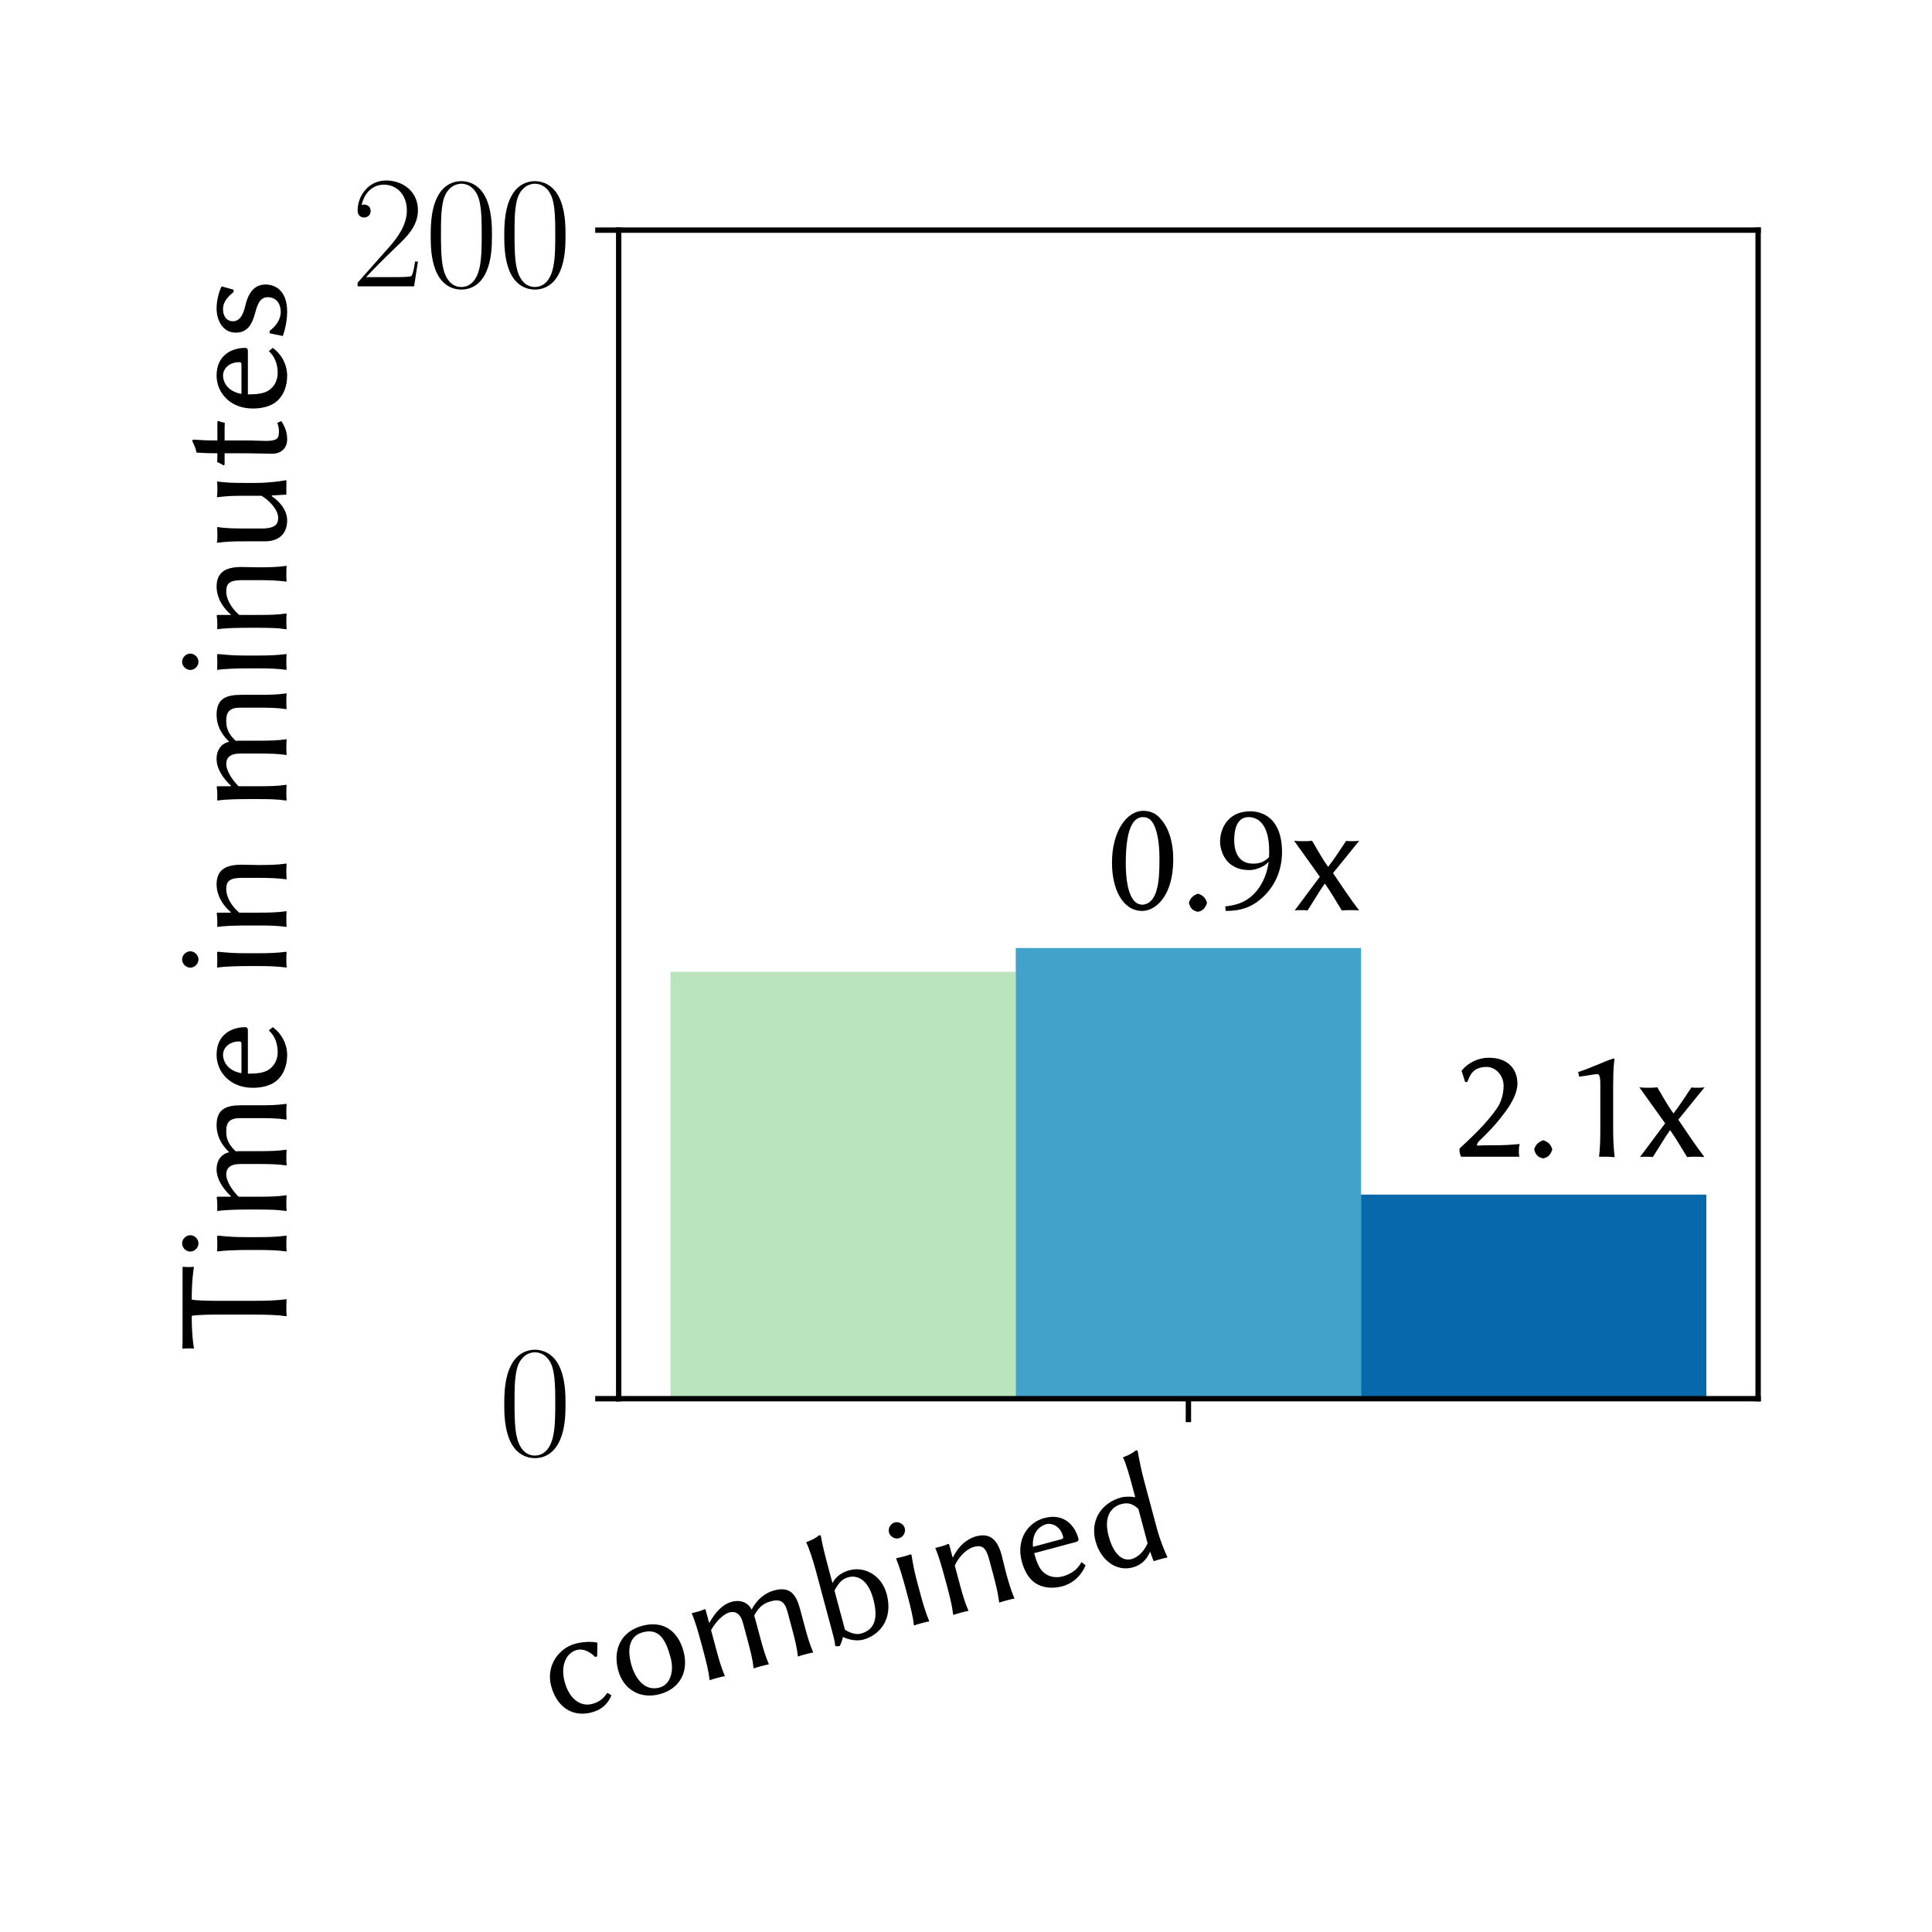
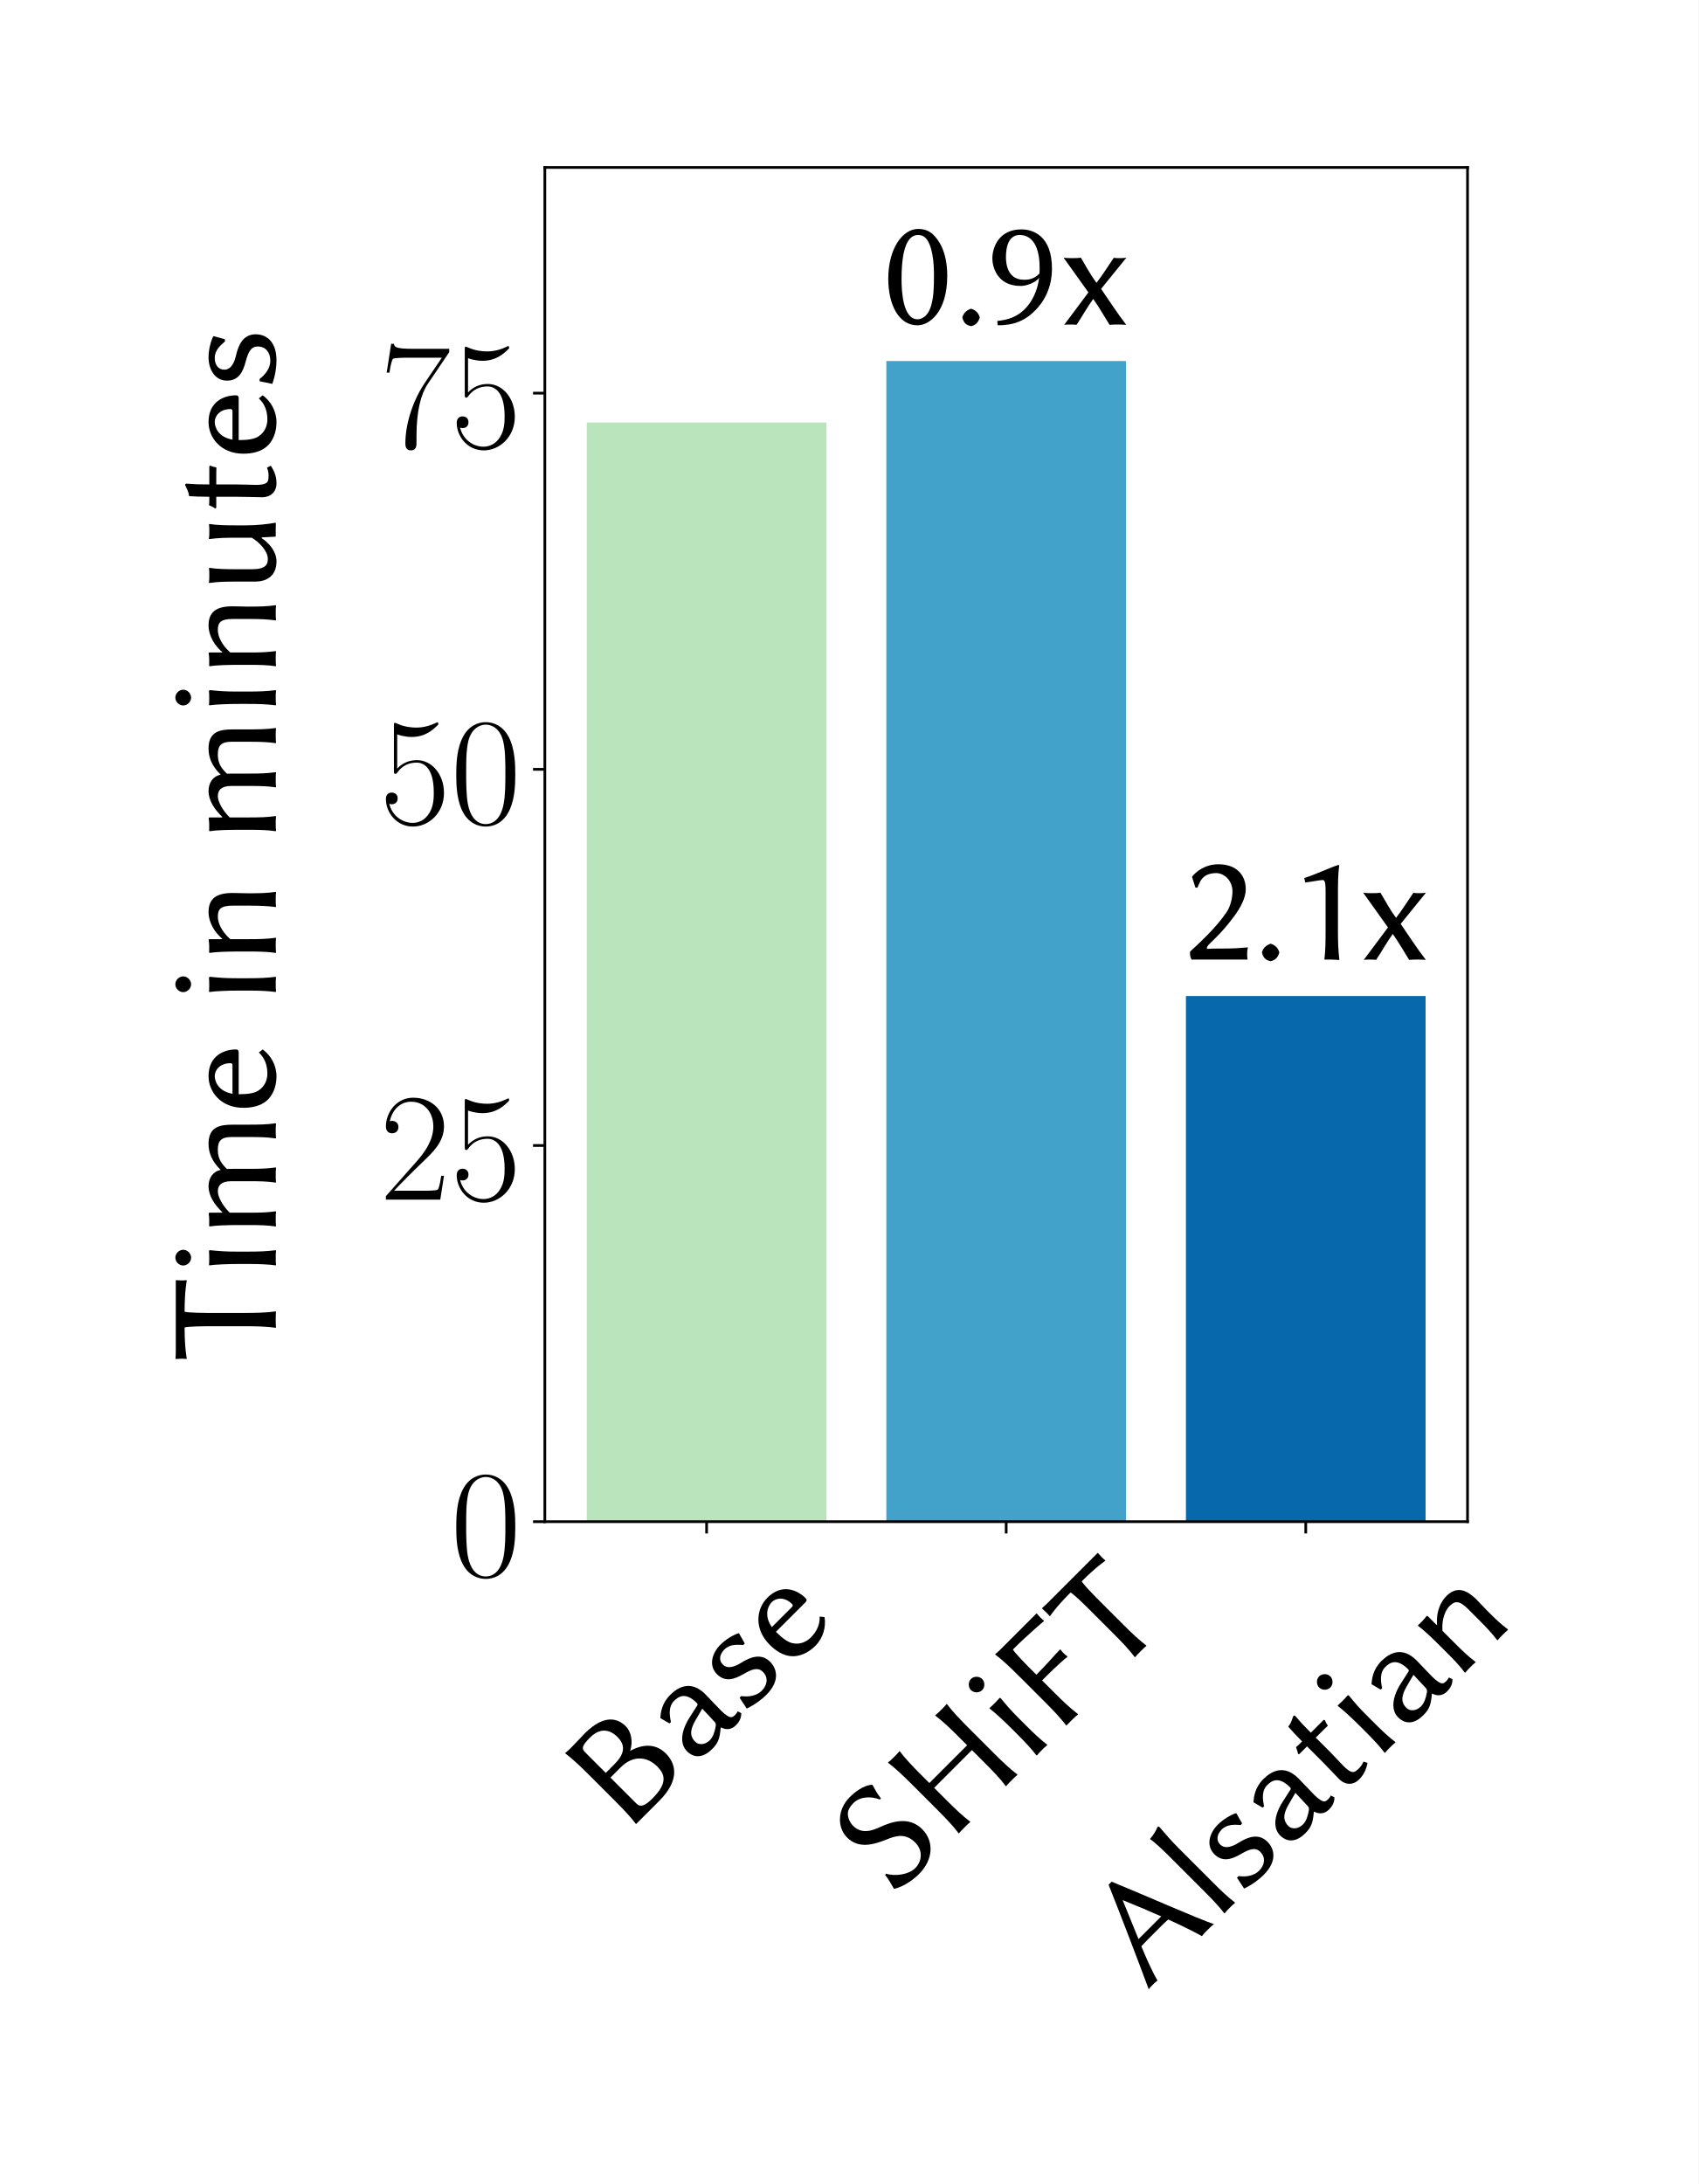
- <svg xmlns="http://www.w3.org/2000/svg" xmlns:xlink="http://www.w3.org/1999/xlink" width="288pt" height="288pt" viewBox="0 0 288 288" version="1.1">
+ <svg xmlns="http://www.w3.org/2000/svg" xmlns:xlink="http://www.w3.org/1999/xlink" width="504pt" height="648pt" viewBox="0 0 504 648" version="1.1">
  <defs>
    <style type="text/css">*{stroke-linejoin: round; stroke-linecap: butt}</style>
  </defs>
  <g id="figure_1">
    <g id="patch_1">
-       <path d="M 0 288  L 288 288  L 288 0  L 0 0  z " style="fill: #ffffff" />
+       <path d="M 0 648  L 504 648  L 504 0  L 0 0  z " style="fill: #ffffff" />
    </g>
    <g id="axes_1">
      <g id="patch_2">
-         <path d="M 92.227 208.5  L 262.08 208.5  L 262.08 34.304  L 92.227 34.304  z " style="fill: #ffffff" />
+         <path d="M 161.668 451.483  L 435.459 451.483  L 435.459 49.68  L 161.668 49.68  z " style="fill: #ffffff" />
      </g>
      <g id="patch_3">
-         <path d="M 99.948 208.5  L 151.418 208.5  L 151.418 144.879  L 99.948 144.879  z " clip-path="url(#p92ab9e2b76)" style="fill: #bae4bc" />
+         <path d="M 174.113 451.483  L 245.227 451.483  L 245.227 125.371  L 174.113 125.371  z " clip-path="url(#pbcfde2120a)" style="fill: #bae4bc" />
      </g>
      <g id="patch_4">
-         <path d="M 151.418 208.5  L 202.889 208.5  L 202.889 141.316  L 151.418 141.316  z " clip-path="url(#p92ab9e2b76)" style="fill: #43a2ca" />
+         <path d="M 263.006 451.483  L 334.12 451.483  L 334.12 107.11  L 263.006 107.11  z " clip-path="url(#pbcfde2120a)" style="fill: #43a2ca" />
      </g>
      <g id="patch_5">
-         <path d="M 202.889 208.5  L 254.359 208.5  L 254.359 178.074  L 202.889 178.074  z " clip-path="url(#p92ab9e2b76)" style="fill: #0868ac" />
+         <path d="M 351.899 451.483  L 423.014 451.483  L 423.014 295.524  L 351.899 295.524  z " clip-path="url(#pbcfde2120a)" style="fill: #0868ac" />
      </g>
      <g id="matplotlib.axis_1">
        <g id="xtick_1">
          <g id="line2d_1">
            <defs>
-               <path id="mccf6d76a6e" d="M 0 0  L 0 3.5  " style="stroke: #000000; stroke-width: 0.8" />
+               <path id="mf7a18f7e32" d="M 0 0  L 0 3.5  " style="stroke: #000000; stroke-width: 0.8" />
            </defs>
            <g>
-               <use xlink:href="#mccf6d76a6e" x="177.154" y="208.5" style="stroke: #000000; stroke-width: 0.8" />
+               <use xlink:href="#mf7a18f7e32" x="209.67" y="451.483" style="stroke: #000000; stroke-width: 0.8" />
            </g>
          </g>
          <g id="text_1">
-             <g transform="translate(82.64091 256.6294) rotate(-15) scale(0.24 -0.24)">
-               <defs>
-                 <path id="LinBiolinumT-63" d="M 1600 2527  C 1850 2527 2074 2352 2240 2066  L 2323 2073  L 2470 2585  L 2458 2604  C 2259 2707 1926 2784 1606 2784  C 941 2784 243 2250 243 1398  C 243 526 749 -32 1530 -32  C 1914 -32 2214 95 2470 420  L 2349 551  L 2323 551  C 2080 339 1875 289 1638 289  C 1171 289 806 700 806 1429  C 806 2116 1178 2527 1600 2527  z " transform="scale(0.015625)" />
-                 <path id="LinBiolinumT-6f" d="M 243 1316  C 243 563 749 -32 1600 -32  C 2445 -32 2957 551 2957 1373  C 2957 2226 2490 2784 1626 2784  C 787 2784 243 2207 243 1316  z M 1581 2527  C 2259 2527 2394 2015 2394 1260  C 2394 668 2086 224 1658 224  C 979 224 806 942 806 1423  C 806 1966 979 2527 1581 2527  z " transform="scale(0.015625)" />
-                 <path id="LinBiolinumT-6d" d="M 1037 2231  L 1037 2717  C 1037 2765 1030 2778 998 2778  C 858 2752 627 2752 480 2759  L 467 2739  C 512 2466 525 1981 525 1503  L 525 1152  C 525 675 518 350 467 6  L 480 -13  C 557 0 704 0 781 0  C 858 0 1005 0 1082 -13  L 1094 6  C 1043 366 1037 662 1037 1142  L 1037 1907  C 1338 2209 1696 2399 1920 2399  C 2163 2399 2342 2260 2342 1837  L 2342 1142  C 2342 668 2336 347 2285 6  L 2298 -13  C 2374 0 2522 0 2598 0  C 2675 0 2822 0 2899 -13  L 2912 6  C 2861 366 2854 662 2854 1142  L 2854 1780  C 2854 1868 2854 1944 2848 2020  C 3155 2355 3411 2399 3661 2399  C 4006 2399 4173 2260 4173 1837  L 4173 1142  C 4173 668 4166 347 4115 6  L 4128 -13  C 4205 0 4352 0 4429 0  C 4506 0 4653 0 4730 -13  L 4742 6  C 4691 367 4685 664 4685 1144  L 4685 1778  C 4685 2341 4582 2784 3891 2784  C 3546 2784 3174 2662 2810 2279  C 2752 2586 2490 2784 2131 2784  C 1734 2784 1357 2529 1056 2210  L 1037 2231  z " transform="scale(0.015625)" />
-                 <path id="LinBiolinumT-62" d="M 1037 542  L 1037 2159  C 1286 2408 1446 2527 1709 2527  C 2099 2527 2445 2215 2445 1435  C 2445 661 2208 224 1600 224  C 1402 224 1165 386 1037 542  z M 1037 3176  C 1037 3650 1043 3989 1075 4381  C 1075 4425 1056 4445 1018 4445  C 858 4381 723 4336 461 4316  L 448 4297  C 499 4025 525 3558 525 3077  L 525 493  C 525 247 518 158 493 19  C 531 -19 608 -32 672 -32  C 742 45 819 153 883 280  C 1069 121 1363 -32 1638 -32  C 2291 -32 3014 420 3014 1486  C 3014 2250 2458 2784 1837 2784  C 1530 2784 1254 2701 1037 2465  L 1037 3176  z " transform="scale(0.015625)" />
+             <g transform="translate(185.6778 544.2679) rotate(-45) scale(0.46 -0.46)">
+               <defs>
+                 <path id="LinBiolinumT-42" d="M 1216 3590  C 1216 3801 1280 3884 1798 3884  C 2157 3884 2611 3743 2611 3091  C 2611 2548 2246 2387 1715 2387  L 1216 2387  L 1216 3590  z M 1216 2112  L 1811 2112  C 2560 2112 2912 1644 2912 1069  C 2912 628 2758 270 1837 270  C 1389 270 1216 366 1216 576  L 1216 2112  z M 941 4141  C 723 4141 614 4160 614 4160  L 602 4141  C 653 3775 666 3338 666 2857  L 666 1284  C 666 803 653 346 602 0  L 608 0  C 608 0 717 0 941 0  C 1338 0 1389 0 1958 0  C 3232 0 3546 645 3546 1193  C 3546 1806 3130 2158 2573 2317  C 2899 2477 3168 2816 3168 3168  C 3168 3597 2944 4160 1754 4160  C 1530 4160 1261 4141 941 4141  z " transform="scale(0.015625)" />
+                 <path id="LinBiolinumT-61" d="M 1984 1442  L 1958 700  C 1958 619 1920 576 1869 538  C 1690 407 1472 295 1280 295  C 992 295 806 482 806 675  C 806 956 941 1168 1440 1299  L 1984 1442  z M 1984 339  C 2061 90 2246 -32 2483 -32  C 2643 -32 2842 6 2995 167  L 2944 326  C 2874 301 2822 295 2771 295  C 2707 295 2624 301 2586 339  C 2522 395 2477 551 2477 826  C 2477 1008 2496 1702 2496 1771  C 2496 2614 1926 2784 1440 2784  C 954 2784 659 2547 499 2414  L 480 2389  L 589 1971  L 672 1965  C 851 2245 1069 2495 1376 2495  C 1606 2495 1990 2464 1990 1760  C 1990 1716 1965 1692 1946 1685  L 1350 1554  C 698 1409 288 1071 288 645  C 288 181 614 -32 1088 -32  C 1440 -32 1619 51 1958 339  L 1984 339  z " transform="scale(0.015625)" />
+                 <path id="LinBiolinumT-73" d="M 320 668  L 211 141  C 576 13 934 -32 1178 -32  C 2061 -32 2266 481 2266 826  C 2266 1338 1850 1539 1395 1645  C 1152 1701 800 1820 800 2133  C 800 2389 1011 2527 1286 2527  C 1619 2527 1824 2271 1971 2103  L 2061 2109  L 2189 2572  L 2176 2591  C 1990 2687 1638 2784 1312 2784  C 838 2784 346 2539 346 2020  C 346 1520 730 1357 1114 1250  C 1485 1151 1760 1050 1760 744  C 1760 412 1510 224 1171 224  C 864 224 595 428 416 668  L 320 668  z " transform="scale(0.015625)" />
+                 <path id="LinBiolinumT-65" d="M 800 1792  C 909 2399 1331 2527 1530 2527  C 1786 2527 2067 2311 2067 1874  C 2067 1821 2042 1792 1978 1792  L 800 1792  z M 2509 700  C 2285 456 1984 346 1632 346  C 1414 346 1114 431 934 715  C 819 895 781 1160 781 1535  L 2522 1535  C 2592 1535 2637 1572 2637 1638  C 2637 2147 2374 2784 1530 2784  C 870 2784 218 2263 218 1341  C 218 984 294 633 506 382  C 723 124 1094 -32 1523 -32  C 1984 -32 2394 205 2637 540  L 2509 700  z " transform="scale(0.015625)" />
+               </defs>
+               <use xlink:href="#LinBiolinumT-42" transform="scale(0.996264)" />
+               <use xlink:href="#LinBiolinumT-61" transform="translate(61.36987 0) scale(0.996264)" />
+               <use xlink:href="#LinBiolinumT-73" transform="translate(109.2902 0) scale(0.996264)" />
+               <use xlink:href="#LinBiolinumT-65" transform="translate(148.7422 0) scale(0.996264)" />
+             </g>
+           </g>
+         </g>
+         <g id="xtick_2">
+           <g id="line2d_2">
+             <g>
+               <use xlink:href="#mf7a18f7e32" x="298.563" y="451.483" style="stroke: #000000; stroke-width: 0.8" />
+             </g>
+           </g>
+           <g id="text_2">
+             <g transform="translate(265.0114 563.387) rotate(-45) scale(0.46 -0.46)">
+               <defs>
+                 <path id="LinBiolinumT-53" d="M 1549 250  C 1190 250 730 564 531 942  L 467 935  C 442 704 371 468 320 276  L 333 256  C 333 256 749 -32 1498 -32  C 2285 -32 2893 449 2893 1192  C 2893 1936 2266 2282 1747 2475  C 1421 2596 966 2782 966 3314  C 966 3545 1094 3801 1261 3891  C 1370 3949 1504 3968 1651 3968  C 2003 3968 2349 3692 2522 3295  L 2586 3301  C 2611 3532 2675 3750 2733 3942  L 2720 3962  C 2720 3962 2451 4250 1702 4250  C 1530 4250 1338 4218 1152 4141  C 774 3981 448 3609 448 3142  C 448 2468 1018 2154 1549 1929  C 1965 1756 2298 1545 2298 1000  C 2298 519 1926 250 1549 250  z " transform="scale(0.015625)" />
+                 <path id="LinBiolinumT-48" d="M 3430 2844  L 3430 2330  L 1216 2330  L 1216 2844  C 1216 3325 1229 3788 1280 4128  L 1274 4141  C 1197 4128 1018 4128 941 4128  C 864 4128 691 4128 614 4147  L 602 4128  C 653 3763 666 3329 666 2850  L 666 1284  C 666 805 653 351 602 6  L 608 -13  C 685 0 864 0 941 0  C 1018 0 1190 0 1267 -13  L 1280 6  C 1229 369 1216 801 1216 1278  L 1216 2048  L 3430 2048  L 3430 1278  C 3430 801 3418 349 3366 6  L 3373 -13  C 3450 0 3629 0 3706 0  C 3782 0 3955 0 4032 -13  L 4045 6  C 3994 371 3981 805 3981 1284  L 3981 2850  C 3981 3329 3994 3789 4045 4128  L 4038 4141  C 3962 4128 3782 4128 3706 4128  C 3629 4128 3456 4128 3379 4147  L 3366 4128  C 3418 3762 3430 3325 3430 2844  z " transform="scale(0.015625)" />
                <path id="LinBiolinumT-69" d="M 512 3833  C 512 3660 666 3506 838 3506  C 1011 3506 1165 3660 1165 3833  C 1165 4006 1011 4160 838 4160  C 666 4160 512 4006 512 3833  z M 576 1506  L 576 1155  C 576 676 563 351 518 6  L 531 -13  C 608 0 755 0 832 0  C 909 0 1056 0 1133 -13  L 1146 6  C 1101 370 1088 670 1088 1155  L 1088 1609  C 1088 2088 1107 2318 1146 2707  C 1146 2759 1139 2765 1088 2765  C 941 2752 666 2752 531 2765  L 518 2745  C 557 2471 576 1985 576 1506  z " transform="scale(0.015625)" />
+                 <path id="LinBiolinumT-46" d="M 2605 4160  L 941 4160  C 723 4160 614 4179 614 4179  L 602 4160  C 653 3792 666 3354 666 2870  L 666 1290  C 666 806 653 348 602 0  L 608 0  C 608 0 717 0 941 0  C 1158 0 1267 -19 1267 -19  L 1280 0  C 1229 366 1216 802 1216 1284  L 1216 2034  C 1523 2034 2202 2034 2643 1983  L 2662 2002  C 2650 2060 2643 2150 2643 2207  C 2643 2265 2650 2355 2662 2413  L 2643 2413  C 2266 2413 1971 2368 1216 2368  L 1216 2869  C 1216 2978 1222 3641 1267 3795  C 2125 3795 3008 3718 3008 3718  L 3021 3743  C 3014 3795 3008 3879 3008 3938  C 3008 3990 3014 4068 3021 4160  L 3008 4160  C 2906 4160 2758 4160 2605 4160  z " transform="scale(0.015625)" />
+                 <path id="LinBiolinumT-54" d="M 1453 2854  L 1453 1286  C 1453 806 1440 351 1389 6  L 1402 -13  C 1478 0 1651 0 1728 0  C 1805 0 1978 0 2054 -13  L 2067 6  C 2016 371 2003 806 2003 1286  L 2003 2854  C 2003 2963 2010 3622 2054 3776  C 2912 3776 3347 3686 3347 3686  L 3360 3712  C 3347 3809 3347 3958 3360 4141  L 3347 4141  C 3245 4141 3098 4141 2963 4141  L 493 4141  C 358 4141 211 4141 109 4154  L 96 4135  C 109 3955 109 3808 96 3712  L 109 3686  C 109 3686 544 3776 1402 3776  C 1446 3622 1453 2963 1453 2854  z " transform="scale(0.015625)" />
+               </defs>
+               <use xlink:href="#LinBiolinumT-53" transform="scale(0.996264)" />
+               <use xlink:href="#LinBiolinumT-48" transform="translate(50.4109 0) scale(0.996264)" />
+               <use xlink:href="#LinBiolinumT-69" transform="translate(122.7396 0) scale(0.996264)" />
+               <use xlink:href="#LinBiolinumT-46" transform="translate(148.6425 0) scale(0.996264)" />
+               <use xlink:href="#LinBiolinumT-54" transform="translate(198.8542 0) scale(0.996264)" />
+             </g>
+           </g>
+         </g>
+         <g id="xtick_3">
+           <g id="line2d_3">
+             <g>
+               <use xlink:href="#mf7a18f7e32" x="387.456" y="451.483" style="stroke: #000000; stroke-width: 0.8" />
+             </g>
+           </g>
+           <g id="text_3">
+             <g transform="translate(340.2619 590.6723) rotate(-45) scale(0.46 -0.46)">
+               <defs>
+                 <path id="LinBiolinumT-41" d="M 2605 1754  C 2394 1754 2131 1754 1939 1754  C 1754 1754 1414 1754 1274 1754  L 1946 3349  L 1958 3349  C 2221 2733 2432 2202 2605 1754  z M 1146 1459  C 1306 1472 1754 1472 1971 1472  C 2214 1472 2566 1472 2720 1459  C 3034 621 3181 122 3219 -19  C 3328 0 3430 0 3539 0  C 3648 0 3814 0 3923 -19  C 3603 630 2758 2819 2170 4224  L 1990 4224  C 1376 2799 749 1399 102 -19  C 179 0 256 0 326 0  C 397 0 538 0 614 -19  C 717 371 915 902 1146 1459  z " transform="scale(0.015625)" />
+                 <path id="LinBiolinumT-6c" d="M 576 1289  C 576 814 570 352 518 6  L 531 -13  C 608 0 755 0 832 0  C 909 0 1056 0 1133 -13  L 1146 6  C 1094 372 1088 808 1088 1289  L 1088 3213  C 1088 3694 1114 4015 1146 4419  C 1146 4463 1126 4483 1088 4483  C 928 4419 794 4374 531 4354  L 518 4335  C 570 4059 576 3585 576 3097  L 576 1289  z " transform="scale(0.015625)" />
+                 <path id="LinBiolinumT-74" d="M 608 2752  C 480 2752 339 2752 262 2765  C 218 2663 186 2599 122 2502  L 154 2464  C 262 2464 461 2464 608 2464  L 608 1599  C 608 1219 589 764 589 575  C 589 164 858 -32 1152 -32  C 1421 -32 1626 31 1894 203  L 1818 361  C 1619 285 1472 285 1312 310  C 1158 335 1101 487 1101 828  C 1101 1018 1120 1289 1120 1668  L 1120 2464  L 1363 2464  C 1517 2464 1741 2464 1824 2458  C 1843 2561 1862 2624 1901 2720  L 1869 2752  C 1754 2752 1568 2752 1421 2752  L 1120 2752  C 1120 3233 1126 3317 1152 3689  C 1152 3734 1133 3753 1094 3753  C 934 3689 858 3618 646 3593  L 634 3573  C 621 3349 608 3124 608 2752  z " transform="scale(0.015625)" />
                <path id="LinBiolinumT-6e" d="M 2944 1144  C 2944 1348 2957 1581 2957 1784  C 2957 2442 2739 2784 2163 2784  C 1920 2784 1466 2688 1056 2210  L 1043 2231  L 1043 2717  C 1043 2765 1037 2778 1005 2778  C 864 2752 634 2752 486 2759  L 474 2739  C 518 2466 531 1981 531 1503  L 531 1152  C 531 675 525 350 474 6  L 486 -13  C 563 0 710 0 787 0  C 864 0 1011 0 1088 -13  L 1101 6  C 1050 366 1043 662 1043 1142  L 1043 1881  C 1370 2260 1741 2399 1971 2399  C 2298 2399 2432 2273 2432 1761  L 2432 1142  C 2432 668 2419 347 2374 6  L 2387 -13  C 2464 0 2611 0 2688 0  C 2765 0 2912 0 2989 -13  L 3002 6  C 2950 367 2944 664 2944 1144  z " transform="scale(0.015625)" />
-                 <path id="LinBiolinumT-65" d="M 800 1792  C 909 2399 1331 2527 1530 2527  C 1786 2527 2067 2311 2067 1874  C 2067 1821 2042 1792 1978 1792  L 800 1792  z M 2509 700  C 2285 456 1984 346 1632 346  C 1414 346 1114 431 934 715  C 819 895 781 1160 781 1535  L 2522 1535  C 2592 1535 2637 1572 2637 1638  C 2637 2147 2374 2784 1530 2784  C 870 2784 218 2263 218 1341  C 218 984 294 633 506 382  C 723 124 1094 -32 1523 -32  C 1984 -32 2394 205 2637 540  L 2509 700  z " transform="scale(0.015625)" />
-                 <path id="LinBiolinumT-64" d="M 2310 744  C 2080 457 1786 301 1523 301  C 1178 301 883 638 883 1417  C 883 2352 1395 2527 1702 2527  C 2003 2527 2157 2402 2310 2165  L 2310 744  z M 2310 384  L 2323 384  L 2355 12  C 2355 -1 2374 -7 2413 -7  C 2496 0 2541 0 2637 0  C 2714 0 2835 0 2918 -7  L 2931 12  C 2880 285 2822 754 2822 1230  L 2822 3187  C 2822 3656 2848 3986 2880 4381  C 2880 4425 2861 4445 2822 4445  C 2662 4381 2528 4336 2266 4316  L 2253 4297  C 2304 4021 2310 3547 2310 3060  L 2310 2643  C 2163 2726 1901 2784 1773 2784  C 941 2784 326 2219 326 1366  C 326 595 794 -32 1485 -32  C 1792 -32 2080 89 2310 384  z " transform="scale(0.015625)" />
-               </defs>
-               <use xlink:href="#LinBiolinumT-63" transform="scale(0.996264)" />
-               <use xlink:href="#LinBiolinumT-6f" transform="translate(42.73971 0) scale(0.996264)" />
-               <use xlink:href="#LinBiolinumT-6d" transform="translate(92.5529 0) scale(0.996264)" />
-               <use xlink:href="#LinBiolinumT-62" transform="translate(172.9514 0) scale(0.996264)" />
-               <use xlink:href="#LinBiolinumT-69" transform="translate(223.1631 0) scale(0.996264)" />
-               <use xlink:href="#LinBiolinumT-6e" transform="translate(249.066 0) scale(0.996264)" />
-               <use xlink:href="#LinBiolinumT-65" transform="translate(302.7646 0) scale(0.996264)" />
-               <use xlink:href="#LinBiolinumT-64" transform="translate(348.5927 0) scale(0.996264)" />
+               </defs>
+               <use xlink:href="#LinBiolinumT-41" transform="scale(0.996264)" />
+               <use xlink:href="#LinBiolinumT-6c" transform="translate(62.66497 0) scale(0.996264)" />
+               <use xlink:href="#LinBiolinumT-73" transform="translate(87.7708 0) scale(0.996264)" />
+               <use xlink:href="#LinBiolinumT-61" transform="translate(127.2228 0) scale(0.996264)" />
+               <use xlink:href="#LinBiolinumT-74" transform="translate(175.1431 0) scale(0.996264)" />
+               <use xlink:href="#LinBiolinumT-69" transform="translate(209.0161 0) scale(0.996264)" />
+               <use xlink:href="#LinBiolinumT-61" transform="translate(234.919 0) scale(0.996264)" />
+               <use xlink:href="#LinBiolinumT-6e" transform="translate(282.8393 0) scale(0.996264)" />
            </g>
          </g>
        </g>
      </g>
      <g id="matplotlib.axis_2">
        <g id="ytick_1">
-           <g id="line2d_2">
+           <g id="line2d_4">
            <defs>
-               <path id="m09360d846b" d="M 0 0  L -3.5 0  " style="stroke: #000000; stroke-width: 0.8" />
+               <path id="md2189401ef" d="M 0 0  L -3.5 0  " style="stroke: #000000; stroke-width: 0.8" />
            </defs>
            <g>
-               <use xlink:href="#m09360d846b" x="92.227" y="208.5" style="stroke: #000000; stroke-width: 0.8" />
-             </g>
-           </g>
-           <g id="text_2">
-             <g transform="translate(74.26139 216.8839) scale(0.24 -0.24)">
+               <use xlink:href="#md2189401ef" x="161.668" y="451.483" style="stroke: #000000; stroke-width: 0.8" />
+             </g>
+           </g>
+           <g id="text_4">
+             <g transform="translate(133.65 467.5512) scale(0.46 -0.46)">
              <defs>
                <path id="CMR17-30" d="M 2688 2025  C 2688 2416 2682 3080 2413 3591  C 2176 4039 1798 4198 1466 4198  C 1158 4198 768 4058 525 3597  C 269 3118 243 2524 243 2025  C 243 1661 250 1106 448 619  C 723 -39 1216 -128 1466 -128  C 1760 -128 2208 -7 2470 600  C 2662 1042 2688 1559 2688 2025  z M 1466 -26  C 1056 -26 813 325 723 812  C 653 1188 653 1738 653 2096  C 653 2588 653 2997 736 3387  C 858 3929 1216 4096 1466 4096  C 1728 4096 2067 3923 2189 3400  C 2272 3036 2278 2607 2278 2096  C 2278 1680 2278 1169 2202 792  C 2067 95 1690 -26 1466 -26  z " transform="scale(0.015625)" />
              </defs>
              <use xlink:href="#CMR17-30" transform="scale(0.996264)" />
            </g>
          </g>
        </g>
        <g id="ytick_2">
-           <g id="line2d_3">
-             <g>
-               <use xlink:href="#m09360d846b" x="92.227" y="34.304" style="stroke: #000000; stroke-width: 0.8" />
-             </g>
-           </g>
-           <g id="text_3">
-             <g transform="translate(52.32997 42.68713) scale(0.24 -0.24)">
+           <g id="line2d_5">
+             <g>
+               <use xlink:href="#md2189401ef" x="161.668" y="339.871" style="stroke: #000000; stroke-width: 0.8" />
+             </g>
+           </g>
+           <g id="text_5">
+             <g transform="translate(112.6324 355.9393) scale(0.46 -0.46)">
              <defs>
                <path id="CMR17-32" d="M 2669 989  L 2554 989  C 2490 536 2438 459 2413 420  C 2381 369 1920 369 1830 369  L 602 369  C 832 619 1280 1072 1824 1597  C 2214 1967 2669 2402 2669 3035  C 2669 3790 2067 4224 1395 4224  C 691 4224 262 3604 262 3030  C 262 2780 448 2748 525 2748  C 589 2748 781 2787 781 3010  C 781 3207 614 3264 525 3264  C 486 3264 448 3258 422 3245  C 544 3790 915 4058 1306 4058  C 1862 4058 2227 3617 2227 3035  C 2227 2479 1901 2000 1536 1584  L 262 146  L 262 0  L 2515 0  L 2669 989  z " transform="scale(0.015625)" />
+                 <path id="CMR17-35" d="M 730 3692  C 794 3666 1056 3584 1325 3584  C 1920 3584 2246 3911 2432 4100  C 2432 4157 2432 4192 2394 4192  C 2387 4192 2374 4192 2323 4163  C 2099 4058 1837 3973 1517 3973  C 1325 3973 1037 3999 723 4139  C 653 4171 640 4171 634 4171  C 602 4171 595 4164 595 4037  L 595 2203  C 595 2089 595 2057 659 2057  C 691 2057 704 2070 736 2114  C 941 2401 1222 2522 1542 2522  C 1766 2522 2246 2382 2246 1289  C 2246 1085 2246 715 2054 421  C 1894 159 1645 25 1370 25  C 947 25 518 320 403 814  C 429 807 480 795 506 795  C 589 795 749 840 749 1038  C 749 1210 627 1280 506 1280  C 358 1280 262 1190 262 1011  C 262 454 704 -128 1382 -128  C 2042 -128 2669 440 2669 1264  C 2669 2030 2170 2624 1549 2624  C 1222 2624 947 2503 730 2274  L 730 3692  z " transform="scale(0.015625)" />
              </defs>
              <use xlink:href="#CMR17-32" transform="scale(0.996264)" />
+               <use xlink:href="#CMR17-35" transform="translate(45.69048 0) scale(0.996264)" />
+             </g>
+           </g>
+         </g>
+         <g id="ytick_3">
+           <g id="line2d_6">
+             <g>
+               <use xlink:href="#md2189401ef" x="161.668" y="228.259" style="stroke: #000000; stroke-width: 0.8" />
+             </g>
+           </g>
+           <g id="text_6">
+             <g transform="translate(112.6324 244.3275) scale(0.46 -0.46)">
+               <use xlink:href="#CMR17-35" transform="scale(0.996264)" />
              <use xlink:href="#CMR17-30" transform="translate(45.69048 0) scale(0.996264)" />
-               <use xlink:href="#CMR17-30" transform="translate(91.38095 0) scale(0.996264)" />
-             </g>
-           </g>
-         </g>
-         <g id="text_4">
-           <g transform="translate(42.68713 201.394) rotate(-90) scale(0.24 -0.24)">
+             </g>
+           </g>
+         </g>
+         <g id="ytick_4">
+           <g id="line2d_7">
+             <g>
+               <use xlink:href="#md2189401ef" x="161.668" y="116.647" style="stroke: #000000; stroke-width: 0.8" />
+             </g>
+           </g>
+           <g id="text_7">
+             <g transform="translate(112.6324 132.7156) scale(0.46 -0.46)">
+               <defs>
+                 <path id="CMR17-37" d="M 2886 3941  L 2886 4081  L 1382 4081  C 634 4081 621 4165 595 4288  L 480 4288  L 294 3094  L 410 3094  C 429 3215 474 3540 550 3661  C 589 3712 1062 3712 1171 3712  L 2579 3712  L 1869 2661  C 1395 1954 1069 999 1069 165  C 1069 89 1069 -128 1299 -128  C 1530 -128 1530 89 1530 171  L 1530 465  C 1530 1508 1709 2196 2003 2636  L 2886 3941  z " transform="scale(0.015625)" />
+               </defs>
+               <use xlink:href="#CMR17-37" transform="scale(0.996264)" />
+               <use xlink:href="#CMR17-35" transform="translate(45.69048 0) scale(0.996264)" />
+             </g>
+           </g>
+         </g>
+         <g id="text_8">
+           <g transform="translate(81.81698 403.8994) rotate(-90) scale(0.46 -0.46)">
            <defs>
-               <path id="LinBiolinumT-54" d="M 1453 2854  L 1453 1286  C 1453 806 1440 351 1389 6  L 1402 -13  C 1478 0 1651 0 1728 0  C 1805 0 1978 0 2054 -13  L 2067 6  C 2016 371 2003 806 2003 1286  L 2003 2854  C 2003 2963 2010 3622 2054 3776  C 2912 3776 3347 3686 3347 3686  L 3360 3712  C 3347 3809 3347 3958 3360 4141  L 3347 4141  C 3245 4141 3098 4141 2963 4141  L 493 4141  C 358 4141 211 4141 109 4154  L 96 4135  C 109 3955 109 3808 96 3712  L 109 3686  C 109 3686 544 3776 1402 3776  C 1446 3622 1453 2963 1453 2854  z " transform="scale(0.015625)" />
+               <path id="LinBiolinumT-6d" d="M 1037 2231  L 1037 2717  C 1037 2765 1030 2778 998 2778  C 858 2752 627 2752 480 2759  L 467 2739  C 512 2466 525 1981 525 1503  L 525 1152  C 525 675 518 350 467 6  L 480 -13  C 557 0 704 0 781 0  C 858 0 1005 0 1082 -13  L 1094 6  C 1043 366 1037 662 1037 1142  L 1037 1907  C 1338 2209 1696 2399 1920 2399  C 2163 2399 2342 2260 2342 1837  L 2342 1142  C 2342 668 2336 347 2285 6  L 2298 -13  C 2374 0 2522 0 2598 0  C 2675 0 2822 0 2899 -13  L 2912 6  C 2861 366 2854 662 2854 1142  L 2854 1780  C 2854 1868 2854 1944 2848 2020  C 3155 2355 3411 2399 3661 2399  C 4006 2399 4173 2260 4173 1837  L 4173 1142  C 4173 668 4166 347 4115 6  L 4128 -13  C 4205 0 4352 0 4429 0  C 4506 0 4653 0 4730 -13  L 4742 6  C 4691 367 4685 664 4685 1144  L 4685 1778  C 4685 2341 4582 2784 3891 2784  C 3546 2784 3174 2662 2810 2279  C 2752 2586 2490 2784 2131 2784  C 1734 2784 1357 2529 1056 2210  L 1037 2231  z " transform="scale(0.015625)" />
              <path id="LinBiolinumT-75" d="M 2336 590  L 2362 571  L 2394 0  C 2394 0 2400 0 2419 0  C 2502 0 2579 0 2675 0  C 2752 0 2874 0 2957 -4  L 2970 15  C 2918 290 2861 761 2861 1240  L 2861 1604  C 2861 2082 2867 2415 2918 2752  L 2906 2765  C 2829 2752 2682 2752 2605 2752  C 2528 2752 2381 2752 2304 2772  L 2291 2752  C 2342 2392 2349 2094 2349 1613  L 2349 992  C 2157 669 1786 327 1472 327  C 1254 327 1043 397 1043 986  L 1043 1613  C 1043 2088 1050 2417 1101 2752  L 1088 2765  C 1011 2752 864 2752 787 2752  C 710 2752 563 2752 486 2772  L 474 2752  C 525 2391 531 2092 531 1611  L 531 849  C 531 412 736 -32 1370 -32  C 1766 -32 2125 263 2336 590  z " transform="scale(0.015625)" />
-               <path id="LinBiolinumT-74" d="M 608 2752  C 480 2752 339 2752 262 2765  C 218 2663 186 2599 122 2502  L 154 2464  C 262 2464 461 2464 608 2464  L 608 1599  C 608 1219 589 764 589 575  C 589 164 858 -32 1152 -32  C 1421 -32 1626 31 1894 203  L 1818 361  C 1619 285 1472 285 1312 310  C 1158 335 1101 487 1101 828  C 1101 1018 1120 1289 1120 1668  L 1120 2464  L 1363 2464  C 1517 2464 1741 2464 1824 2458  C 1843 2561 1862 2624 1901 2720  L 1869 2752  C 1754 2752 1568 2752 1421 2752  L 1120 2752  C 1120 3233 1126 3317 1152 3689  C 1152 3734 1133 3753 1094 3753  C 934 3689 858 3618 646 3593  L 634 3573  C 621 3349 608 3124 608 2752  z " transform="scale(0.015625)" />
-               <path id="LinBiolinumT-73" d="M 320 668  L 211 141  C 576 13 934 -32 1178 -32  C 2061 -32 2266 481 2266 826  C 2266 1338 1850 1539 1395 1645  C 1152 1701 800 1820 800 2133  C 800 2389 1011 2527 1286 2527  C 1619 2527 1824 2271 1971 2103  L 2061 2109  L 2189 2572  L 2176 2591  C 1990 2687 1638 2784 1312 2784  C 838 2784 346 2539 346 2020  C 346 1520 730 1357 1114 1250  C 1485 1151 1760 1050 1760 744  C 1760 412 1510 224 1171 224  C 864 224 595 428 416 668  L 320 668  z " transform="scale(0.015625)" />
            </defs>
            <use xlink:href="#LinBiolinumT-54" transform="scale(0.996264)" />
            <use xlink:href="#LinBiolinumT-69" transform="translate(53.79824 0) scale(0.996264)" />
            <use xlink:href="#LinBiolinumT-6d" transform="translate(79.70112 0) scale(0.996264)" />
            <use xlink:href="#LinBiolinumT-65" transform="translate(160.0996 0) scale(0.996264)" />
            <use xlink:href="#LinBiolinumT-69" transform="translate(230.137 0) scale(0.996264)" />
            <use xlink:href="#LinBiolinumT-6e" transform="translate(256.0399 0) scale(0.996264)" />
            <use xlink:href="#LinBiolinumT-6d" transform="translate(334.6451 0) scale(0.996264)" />
            <use xlink:href="#LinBiolinumT-69" transform="translate(415.0436 0) scale(0.996264)" />
            <use xlink:href="#LinBiolinumT-6e" transform="translate(440.9465 0) scale(0.996264)" />
            <use xlink:href="#LinBiolinumT-75" transform="translate(494.645 0) scale(0.996264)" />
            <use xlink:href="#LinBiolinumT-74" transform="translate(548.1444 0) scale(0.996264)" />
            <use xlink:href="#LinBiolinumT-65" transform="translate(582.0174 0) scale(0.996264)" />
            <use xlink:href="#LinBiolinumT-73" transform="translate(627.1481 0) scale(0.996264)" />
          </g>
        </g>
      </g>
      <g id="patch_6">
-         <path d="M 92.227 208.5  L 92.227 34.304  " style="fill: none; stroke: #000000; stroke-width: 0.8; stroke-linejoin: miter; stroke-linecap: square" />
+         <path d="M 161.668 451.483  L 161.668 49.68  " style="fill: none; stroke: #000000; stroke-width: 0.8; stroke-linejoin: miter; stroke-linecap: square" />
      </g>
      <g id="patch_7">
-         <path d="M 262.08 208.5  L 262.08 34.304  " style="fill: none; stroke: #000000; stroke-width: 0.8; stroke-linejoin: miter; stroke-linecap: square" />
+         <path d="M 435.459 451.483  L 435.459 49.68  " style="fill: none; stroke: #000000; stroke-width: 0.8; stroke-linejoin: miter; stroke-linecap: square" />
      </g>
      <g id="patch_8">
-         <path d="M 92.227 208.5  L 262.08 208.5  " style="fill: none; stroke: #000000; stroke-width: 0.8; stroke-linejoin: miter; stroke-linecap: square" />
+         <path d="M 161.668 451.483  L 435.459 451.483  " style="fill: none; stroke: #000000; stroke-width: 0.8; stroke-linejoin: miter; stroke-linecap: square" />
      </g>
      <g id="patch_9">
-         <path d="M 92.227 34.304  L 262.08 34.304  " style="fill: none; stroke: #000000; stroke-width: 0.8; stroke-linejoin: miter; stroke-linecap: square" />
-       </g>
-       <g id="text_5">
-         <g transform="translate(164.8283 135.6731) scale(0.24 -0.24)">
+         <path d="M 161.668 49.68  L 435.459 49.68  " style="fill: none; stroke: #000000; stroke-width: 0.8; stroke-linejoin: miter; stroke-linecap: square" />
+       </g>
+       <g id="text_9">
+         <g transform="translate(261.7861 96.29433) scale(0.46 -0.46)">
          <defs>
            <path id="LinBiolinumT-30" d="M 1491 3712  C 1600 3712 1702 3674 1773 3609  C 1971 3442 2144 2939 2144 2075  C 2144 1482 2125 1147 2035 817  C 1894 282 1581 218 1466 218  C 870 218 800 1321 800 1882  C 800 3474 1197 3712 1491 3712  z M 1459 -32  C 1952 -32 2694 515 2694 2023  C 2694 3028 2330 3524 2099 3737  C 1926 3898 1722 3962 1491 3962  C 851 3962 250 3163 250 1895  C 250 851 666 -32 1459 -32  z " transform="scale(0.015625)" />
            <path id="LinBiolinumT-2e" d="M 346 282  C 403 71 493 -19 691 -64  L 717 -64  C 896 -19 998 77 1062 282  L 1062 308  C 1005 487 902 590 717 654  L 691 654  C 499 577 403 481 346 308  L 346 282  z " transform="scale(0.015625)" />
            <path id="LinBiolinumT-39" d="M 2131 2112  C 1882 1856 1626 1856 1485 1856  C 838 1856 742 2468 742 2781  C 742 3482 1005 3712 1312 3712  C 1651 3712 2138 3488 2138 2349  C 2138 2285 2138 2176 2131 2112  z M 384 149  L 403 -32  C 1062 -32 1530 150 1965 596  C 2432 1068 2650 1684 2650 2312  C 2650 3671 1875 3943 1382 3943  C 448 3943 179 3196 179 2736  C 179 2429 352 1599 1350 1599  C 1606 1599 1965 1740 2118 1933  C 2048 1385 1818 928 1510 626  C 1184 309 826 194 384 149  z " transform="scale(0.015625)" />
            <path id="LinBiolinumT-78" d="M 1184 1332  L 179 -13  C 243 0 346 0 410 0  C 474 0 627 0 691 -13  C 934 351 1126 704 1382 1062  C 1638 704 1830 351 2061 -13  C 2157 0 2285 0 2387 0  C 2483 0 2656 0 2752 -13  C 2368 486 2054 979 1709 1478  L 2758 2772  C 2675 2752 2534 2752 2470 2752  C 2400 2752 2298 2752 2234 2765  C 1990 2409 1786 2072 1517 1728  C 1261 2074 1088 2414 870 2772  C 762 2752 634 2752 525 2752  C 422 2752 256 2752 154 2772  L 1184 1332  z " transform="scale(0.015625)" />
          </defs>
          <use xlink:href="#LinBiolinumT-30" transform="scale(0.996264)" />
          <use xlink:href="#LinBiolinumT-2e" transform="translate(46.32629 0) scale(0.996264)" />
          <use xlink:href="#LinBiolinumT-39" transform="translate(68.24411 0) scale(0.996264)" />
          <use xlink:href="#LinBiolinumT-78" transform="translate(114.5704 0) scale(0.996264)" />
        </g>
      </g>
-       <g id="text_6">
-         <g transform="translate(216.2988 172.4312) scale(0.24 -0.24)">
+       <g id="text_10">
+         <g transform="translate(350.6792 284.7083) scale(0.46 -0.46)">
          <defs>
            <path id="LinBiolinumT-32" d="M 1421 3584  C 1754 3584 2099 3276 2099 2826  C 2099 2557 2022 2216 1856 1966  C 1395 1278 666 636 346 333  C 339 308 339 282 339 250  C 339 154 371 58 403 0  C 877 0 1146 0 1613 0  C 2074 0 2266 0 2726 0  C 2714 63 2707 139 2707 210  C 2707 310 2714 412 2739 507  C 2374 475 2182 456 1568 456  C 1344 456 1216 456 1043 443  C 1037 456 1037 462 1037 475  C 1037 533 1101 604 1146 649  C 1459 952 1760 1240 2182 1813  C 2419 2135 2650 2547 2650 2914  C 2650 3525 2240 3949 1523 3949  C 941 3949 570 3622 422 3430  L 563 2985  L 646 2979  C 736 3172 768 3307 928 3436  C 1056 3539 1242 3584 1421 3584  z " transform="scale(0.015625)" />
            <path id="LinBiolinumT-31" d="M 2086 1214  L 2086 2845  C 2086 3539 2125 3796 2138 3886  C 2138 3918 2118 3918 2093 3918  C 1677 3784 1190 3534 691 3380  L 730 3194  C 1018 3226 1331 3296 1459 3296  C 1574 3296 1574 3040 1574 2808  L 1574 1214  C 1574 713 1568 367 1523 0  L 1530 0  C 1530 0 1709 0 1824 0  C 1952 0 2131 -19 2131 -19  L 2144 0  C 2099 386 2086 707 2086 1214  z " transform="scale(0.015625)" />
          </defs>
          <use xlink:href="#LinBiolinumT-32" transform="scale(0.996264)" />
          <use xlink:href="#LinBiolinumT-2e" transform="translate(46.32629 0) scale(0.996264)" />
          <use xlink:href="#LinBiolinumT-31" transform="translate(68.24411 0) scale(0.996264)" />
          <use xlink:href="#LinBiolinumT-78" transform="translate(114.5704 0) scale(0.996264)" />
        </g>
      </g>
    </g>
  </g>
  <defs>
-     <clipPath id="p92ab9e2b76">
-       <rect x="92.227" y="34.304" width="169.853" height="174.197" />
+     <clipPath id="pbcfde2120a">
+       <rect x="161.668" y="49.68" width="273.791" height="401.803" />
    </clipPath>
  </defs>
</svg>
